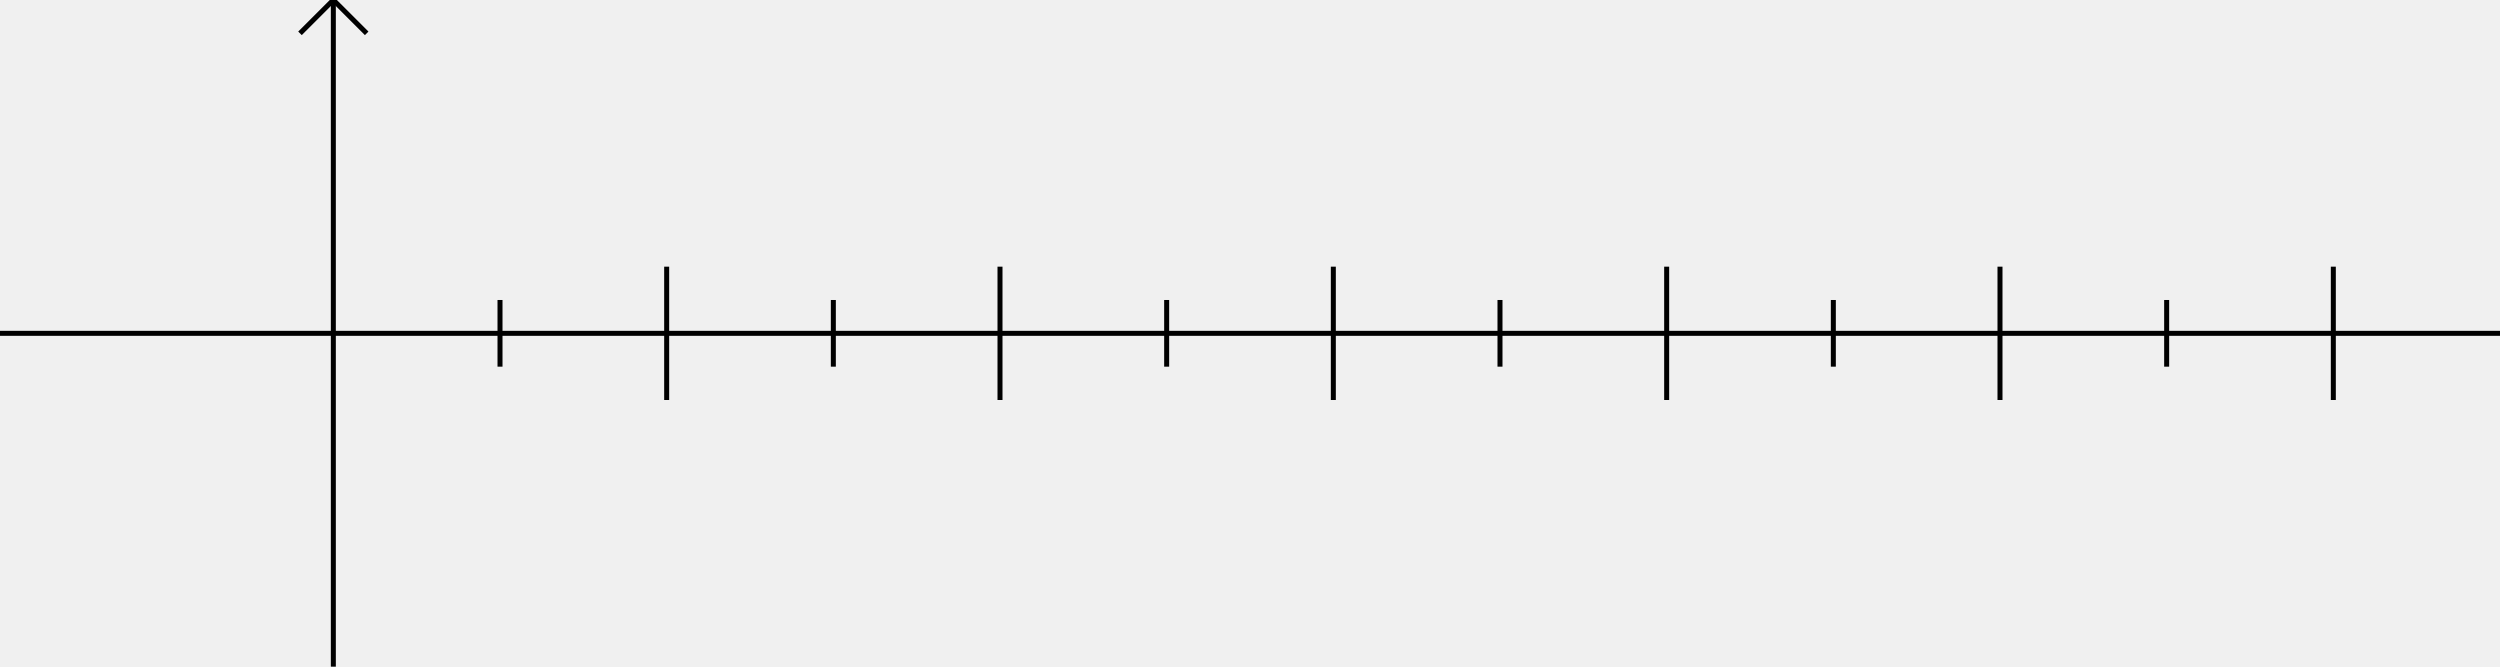
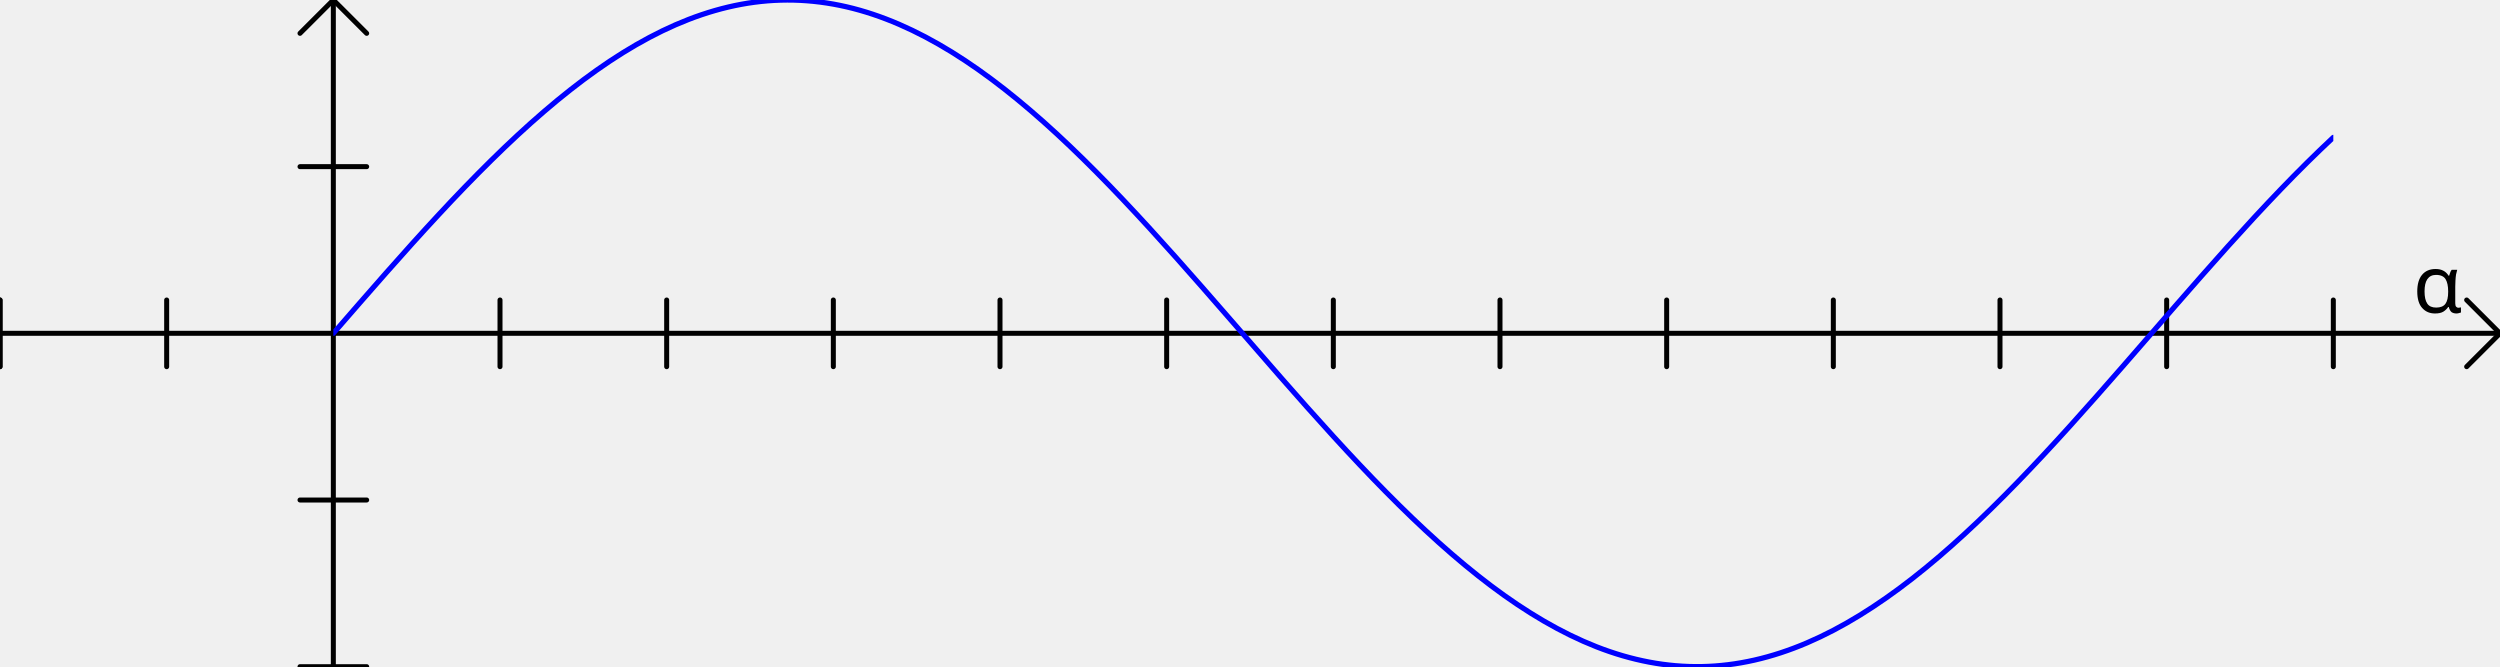
- <svg xmlns="http://www.w3.org/2000/svg" width="750" height="200" viewBox="0 0 198.438 52.917" version="1.1" id="svg8">
-   <defs id="defs2" />
+ <svg xmlns="http://www.w3.org/2000/svg" id="svg8" version="1.1" viewBox="0 0 198.438 52.917" height="200" width="750">
+   <defs id="defs2">
+     <clipPath id="clipPath7223">
+       <rect style="fill:#ffffff;stroke:#0000ff;stroke-width:0.416;stroke-linecap:round;stroke-linejoin:round;stroke-miterlimit:4;stroke-dasharray:none" width="158.75" height="58.208" x="26.458" y="-2.646" id="rect1062" />
+     </clipPath>
+   </defs>
  <g id="layer1">
-     <path style="fill:none;stroke:#000000;stroke-width:0.397;stroke-linecap:butt;stroke-linejoin:miter;stroke-opacity:1;stroke-miterlimit:4;stroke-dasharray:none" d="M 26.458,0 V 52.917" id="path859" />
-     <path style="fill:none;stroke:#000000;stroke-width:0.397;stroke-linecap:butt;stroke-linejoin:miter;stroke-opacity:1;stroke-miterlimit:4;stroke-dasharray:none" d="M 0,26.458 H 198.438" id="path861" />
-     <path style="fill:none;stroke:#000000;stroke-width:0.397;stroke-linecap:butt;stroke-linejoin:miter;stroke-opacity:1;stroke-miterlimit:4;stroke-dasharray:none" d="m 39.688,23.812 v 5.292" id="path863" />
-     <path style="fill:none;stroke:#000000;stroke-width:0.397;stroke-linecap:butt;stroke-linejoin:miter;stroke-opacity:1;stroke-miterlimit:4;stroke-dasharray:none" d="M 52.917,21.167 V 31.75" id="path865" />
-     <path style="fill:none;stroke:#000000;stroke-width:0.397;stroke-linecap:butt;stroke-linejoin:miter;stroke-opacity:1;stroke-miterlimit:4;stroke-dasharray:none" d="m 66.146,23.812 v 5.292" id="path871" />
-     <path style="fill:none;stroke:#000000;stroke-width:0.397;stroke-linecap:butt;stroke-linejoin:miter;stroke-opacity:1;stroke-miterlimit:4;stroke-dasharray:none" d="m 92.604,23.812 v 5.292" id="path875" />
-     <path style="fill:none;stroke:#000000;stroke-width:0.397;stroke-linecap:butt;stroke-linejoin:miter;stroke-opacity:1;stroke-miterlimit:4;stroke-dasharray:none" d="m 119.062,23.812 v 5.292" id="path879" />
-     <path style="fill:none;stroke:#000000;stroke-width:0.397;stroke-linecap:butt;stroke-linejoin:miter;stroke-opacity:1;stroke-miterlimit:4;stroke-dasharray:none" d="m 145.521,23.812 v 5.292" id="path883" />
-     <path style="fill:none;stroke:#000000;stroke-width:0.397;stroke-linecap:butt;stroke-linejoin:miter;stroke-opacity:1;stroke-miterlimit:4;stroke-dasharray:none" d="m 171.979,23.812 v 5.292" id="path867" />
-     <path style="fill:none;stroke:#000000;stroke-width:0.397;stroke-linecap:butt;stroke-linejoin:miter;stroke-opacity:1;stroke-miterlimit:4;stroke-dasharray:none" d="M 79.375,21.167 V 31.75" id="path873" />
-     <path style="fill:none;stroke:#000000;stroke-width:0.397;stroke-linecap:butt;stroke-linejoin:miter;stroke-opacity:1;stroke-miterlimit:4;stroke-dasharray:none" d="M 105.833,21.167 V 31.75" id="path877" />
-     <path style="fill:none;stroke:#000000;stroke-width:0.397;stroke-linecap:butt;stroke-linejoin:miter;stroke-opacity:1;stroke-miterlimit:4;stroke-dasharray:none" d="M 132.292,21.167 V 31.75" id="path881" />
-     <path style="fill:none;stroke:#000000;stroke-width:0.397;stroke-linecap:butt;stroke-linejoin:miter;stroke-opacity:1;stroke-miterlimit:4;stroke-dasharray:none" d="M 158.75,21.167 V 31.75" id="path885" />
-     <path style="fill:none;stroke:#000000;stroke-width:0.397;stroke-linecap:butt;stroke-linejoin:miter;stroke-opacity:1;stroke-miterlimit:4;stroke-dasharray:none" d="M 185.208,21.167 V 31.75" id="path869" />
-     <path style="fill:none;stroke:#000000;stroke-width:0.397;stroke-linecap:butt;stroke-linejoin:miter;stroke-opacity:1;stroke-miterlimit:4;stroke-dasharray:none" d="M 23.812,2.646 26.458,0 29.104,2.646" id="path887" />
+     <path style="fill:none;stroke:#000000;stroke-width:0.397;stroke-linecap:round;stroke-linejoin:round;stroke-opacity:1;stroke-miterlimit:4;stroke-dasharray:none" d="M 26.458,0 V 52.917" id="path859" />
+     <path style="fill:none;stroke:#000000;stroke-width:0.397;stroke-linecap:round;stroke-linejoin:round;stroke-opacity:1;stroke-miterlimit:4;stroke-dasharray:none" d="M 0,26.458 H 198.438" id="path861" />
+     <path style="fill:none;stroke:#000000;stroke-width:0.397;stroke-linecap:round;stroke-linejoin:round;stroke-opacity:1;stroke-miterlimit:4;stroke-dasharray:none" d="m 39.688,23.812 v 5.292" id="path863" />
+     <path style="fill:none;stroke:#000000;stroke-width:0.397;stroke-linecap:round;stroke-linejoin:round;stroke-opacity:1;stroke-miterlimit:4;stroke-dasharray:none" d="m 66.146,23.812 v 5.292" id="path871" />
+     <path style="fill:none;stroke:#000000;stroke-width:0.397;stroke-linecap:round;stroke-linejoin:round;stroke-opacity:1;stroke-miterlimit:4;stroke-dasharray:none" d="m 92.604,23.812 v 5.292" id="path875" />
+     <path style="fill:none;stroke:#000000;stroke-width:0.397;stroke-linecap:round;stroke-linejoin:round;stroke-opacity:1;stroke-miterlimit:4;stroke-dasharray:none" d="m 119.062,23.812 v 5.292" id="path879" />
+     <path style="fill:none;stroke:#000000;stroke-width:0.397;stroke-linecap:round;stroke-linejoin:round;stroke-opacity:1;stroke-miterlimit:4;stroke-dasharray:none" d="m 145.521,23.812 v 5.292" id="path883" />
+     <path style="fill:none;stroke:#000000;stroke-width:0.397;stroke-linecap:round;stroke-linejoin:round;stroke-opacity:1;stroke-miterlimit:4;stroke-dasharray:none" d="m 171.979,23.812 v 5.292" id="path867" />
+     <path style="fill:none;stroke:#000000;stroke-width:0.397;stroke-linecap:round;stroke-linejoin:round;stroke-opacity:1;stroke-miterlimit:4;stroke-dasharray:none" d="M 23.812,2.646 26.458,0 29.104,2.646" id="path887" />
+     <path style="fill:none;stroke:#000000;stroke-width:0.397;stroke-linecap:round;stroke-linejoin:round;stroke-miterlimit:4;stroke-dasharray:none;stroke-opacity:1" d="m 52.917,23.813 v 5.292" id="path893" />
+     <path style="fill:none;stroke:#000000;stroke-width:0.397;stroke-linecap:round;stroke-linejoin:round;stroke-miterlimit:4;stroke-dasharray:none;stroke-opacity:1" d="m 79.375,23.813 v 5.292" id="path895" />
+     <path style="fill:none;stroke:#000000;stroke-width:0.397;stroke-linecap:round;stroke-linejoin:round;stroke-miterlimit:4;stroke-dasharray:none;stroke-opacity:1" d="m 105.833,23.813 v 5.292" id="path897" />
+     <path style="fill:none;stroke:#000000;stroke-width:0.397;stroke-linecap:round;stroke-linejoin:round;stroke-miterlimit:4;stroke-dasharray:none;stroke-opacity:1" d="m 132.292,23.813 v 5.292" id="path899" />
+     <path style="fill:none;stroke:#000000;stroke-width:0.397;stroke-linecap:round;stroke-linejoin:round;stroke-miterlimit:4;stroke-dasharray:none;stroke-opacity:1" d="m 158.75,23.813 v 5.292" id="path901" />
+     <path style="fill:none;stroke:#000000;stroke-width:0.397;stroke-linecap:round;stroke-linejoin:round;stroke-miterlimit:4;stroke-dasharray:none;stroke-opacity:1" d="m 185.208,23.813 v 5.292" id="path903" />
+     <path style="fill:none;stroke:#000000;stroke-width:0.397;stroke-linecap:round;stroke-linejoin:round;stroke-miterlimit:4;stroke-dasharray:none;stroke-opacity:1" d="m 13.229,23.813 v 5.292" id="path907" />
+     <path style="fill:none;stroke:#000000;stroke-width:0.397;stroke-linecap:round;stroke-linejoin:round;stroke-miterlimit:4;stroke-dasharray:none;stroke-opacity:1" d="m 0,23.813 v 5.292" id="path909" />
+     <path style="fill:none;stroke:#000000;stroke-width:0.397;stroke-linecap:round;stroke-linejoin:round;stroke-miterlimit:4;stroke-dasharray:none;stroke-opacity:1" d="m 0,23.813 v 5.292" id="path905" />
+     <path style="fill:none;stroke:#000000;stroke-width:0.397;stroke-linecap:round;stroke-linejoin:round;stroke-miterlimit:4;stroke-dasharray:none;stroke-opacity:1" d="M 29.104,13.229 H 23.813" id="path913" />
+     <path style="fill:none;stroke:#000000;stroke-width:0.397;stroke-linecap:round;stroke-linejoin:round;stroke-miterlimit:4;stroke-dasharray:none;stroke-opacity:1" d="M 29.104,39.688 H 23.813" id="path915" />
+     <path style="fill:none;stroke:#000000;stroke-width:0.397;stroke-linecap:round;stroke-linejoin:round;stroke-miterlimit:4;stroke-dasharray:none;stroke-opacity:1" d="M 29.104,52.917 H 23.813" id="path911" />
+     <path style="fill:none;stroke:#000000;stroke-width:0.397;stroke-linecap:round;stroke-linejoin:round;stroke-miterlimit:4;stroke-dasharray:none;stroke-opacity:1" d="m 195.792,23.813 2.646,2.646 -2.646,2.646" id="path917" />
+     <text xml:space="preserve" style="font-style:normal;font-weight:normal;font-size:6.35px;line-height:1.25;font-family:sans-serif;letter-spacing:0px;word-spacing:0px;fill:#000000;fill-opacity:1;stroke:none;stroke-width:0.265" x="191.526" y="24.821" id="text921">
+       <tspan id="tspan919" x="191.526" y="24.821" style="font-size:6.35px;stroke-width:0.265">α</tspan>
+     </text>
+     <path style="fill:none;stroke:#0000ff;stroke-width:0.416;stroke-linecap:round;stroke-linejoin:round;stroke-miterlimit:4;stroke-dasharray:none" d="M 26.458 26.458 C 29.243 23.25 32.029 20.043 34.814 17.045 C 37.599 14.046 40.384 11.259 43.169 8.863 C 45.954 6.467 48.739 4.464 51.524 2.984 C 54.309 1.503 57.094 0.548 59.879 0.177 C 62.664 -0.194 65.45 0.023 68.235 0.81 C 71.02 1.597 73.805 2.957 76.59 4.799 C 79.375 6.641 82.16 8.967 84.945 11.623 C 87.73 14.279 90.515 17.266 93.3 20.388 C 96.085 23.511 98.871 26.768 101.656 29.948 C 104.441 33.128 107.226 36.229 110.011 39.051 C 112.796 41.873 115.581 44.412 118.366 46.506 C 121.151 48.6 123.936 50.245 126.721 51.338 C 129.507 52.43 132.292 52.965 135.077 52.913 C 137.862 52.861 140.647 52.217 143.432 51.026 C 146.217 49.836 149.002 48.097 151.787 45.924 C 154.572 43.752 157.357 41.145 160.143 38.275 C 162.928 35.405 165.713 32.271 168.498 29.079 C 171.283 25.887 174.068 22.637 176.853 19.54 C 179.638 16.443 182.423 13.502 185.208 10.906" title="sin(x)" clip-path="url(#clipPath7223)" id="path1096" />
  </g>
</svg>
